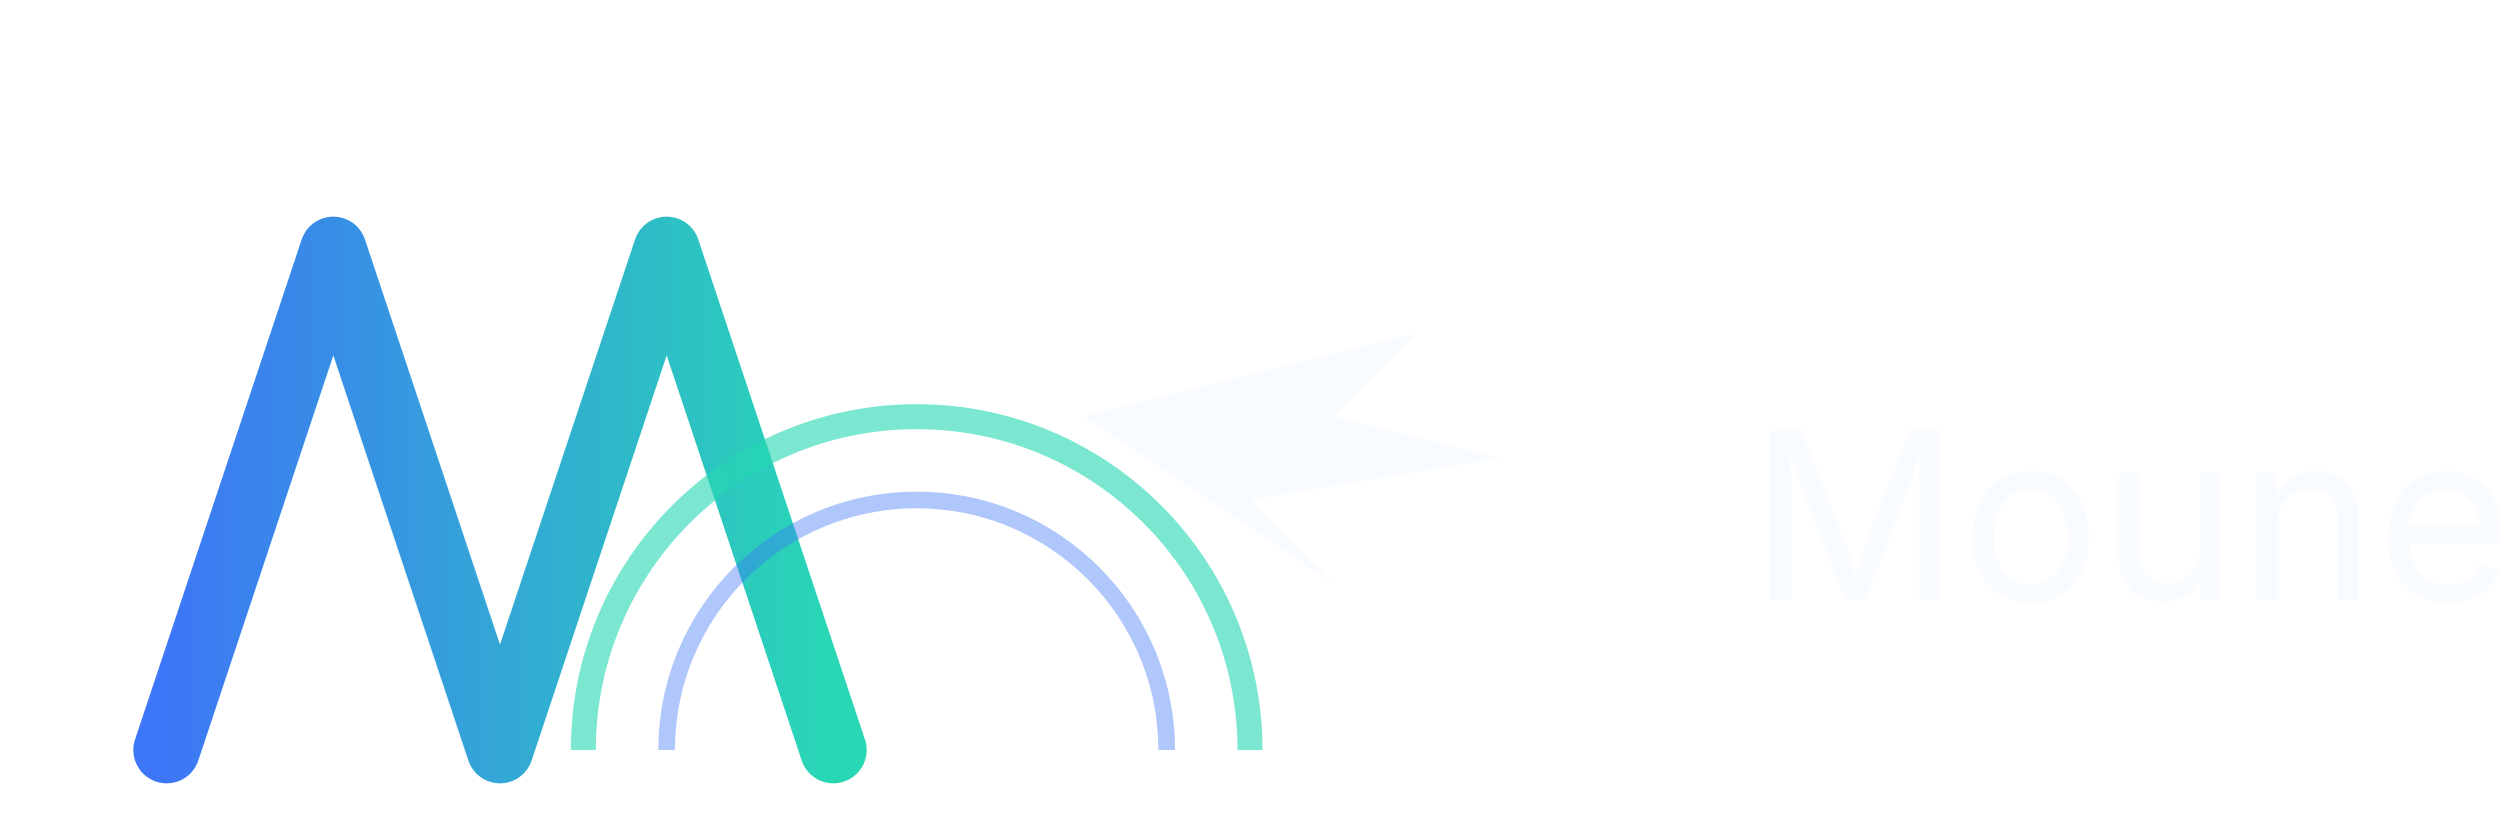
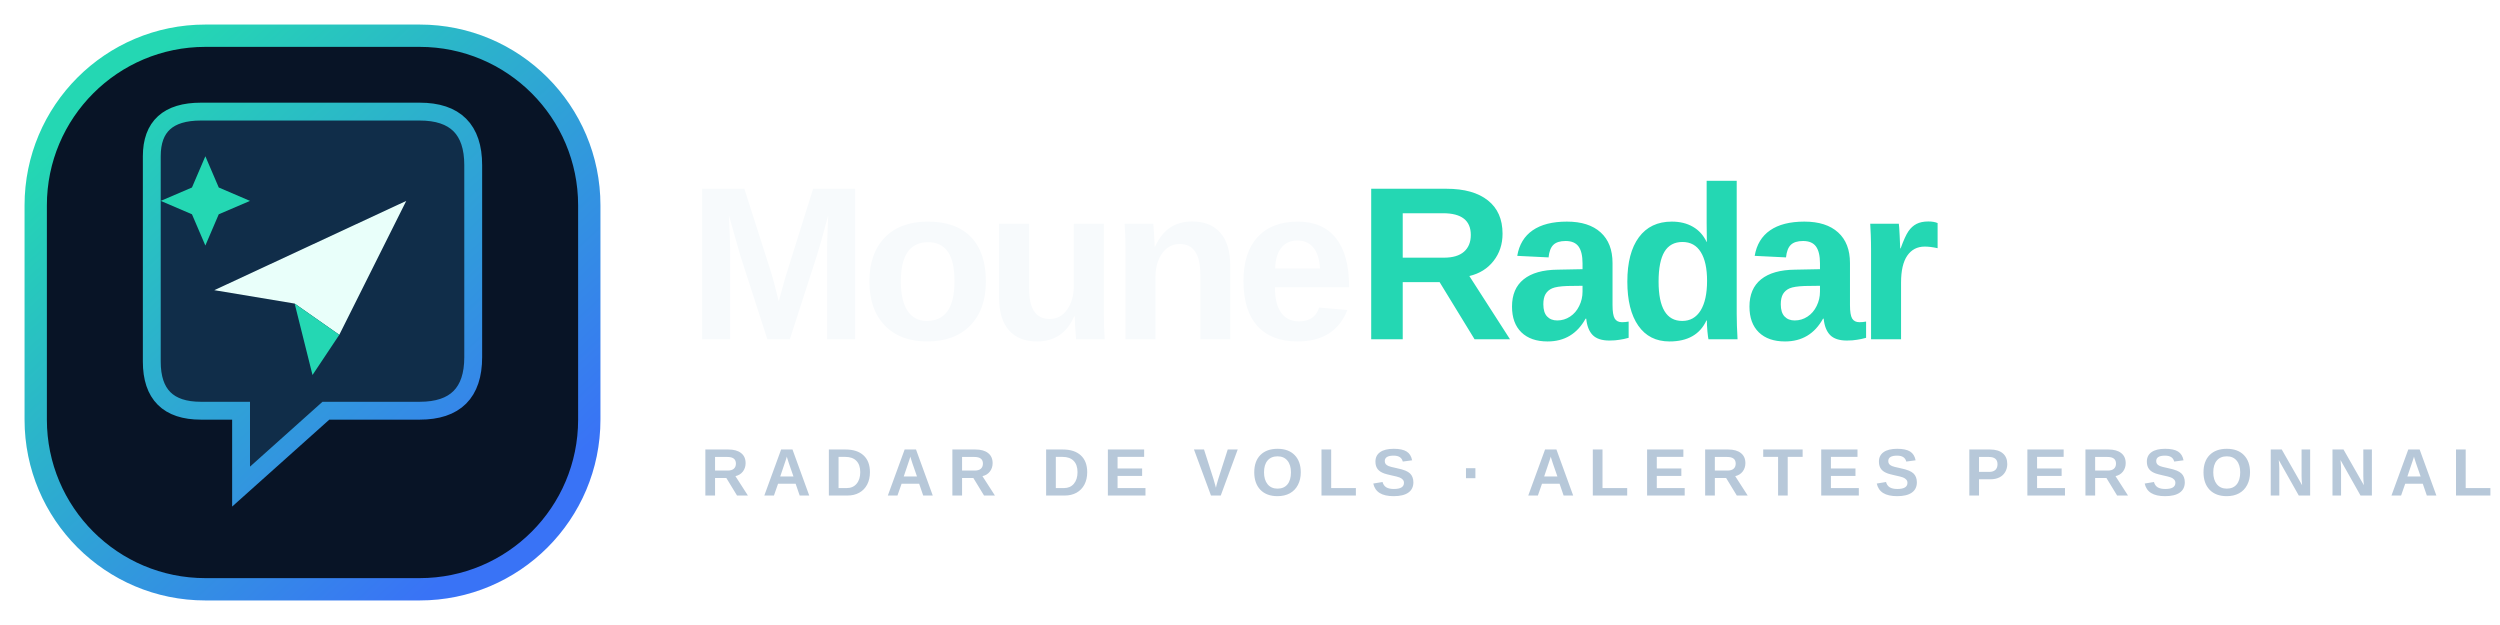
- <svg xmlns="http://www.w3.org/2000/svg" width="120" height="40" viewBox="0 0 300 100" fill="none">
+ <svg xmlns="http://www.w3.org/2000/svg" viewBox="0 0 560 140" fill="none">
  <defs>
-     <linearGradient id="g1" x1="0" x2="1">
-       <stop offset="0" stop-color="#3973F6" />
-       <stop offset="1" stop-color="#24D7B3" />
+     <linearGradient id="g" x1="24" y1="22" x2="112" y2="118" gradientUnits="userSpaceOnUse">
+       <stop stop-color="#24D7B3" />
+       <stop offset="1" stop-color="#3973F6" />
    </linearGradient>
  </defs>
-   <g transform="translate(10,10)">
-     <path d="M10 80 L30 20 L50 80 L70 20 L90 80" stroke="url(#g1)" stroke-width="8" stroke-linecap="round" stroke-linejoin="round" fill="none" opacity="0.98" />
-     <path d="M120 40 L160 30 L150 40 L170 45 L140 50 L150 60 Z" fill="#F8FBFF" opacity="0.95" />
-     <path d="M60 80 A40 40 0 0 1 140 80" stroke="#24D7B3" stroke-width="3" fill="none" opacity="0.6" />
-     <path d="M70 80 A30 30 0 0 1 130 80" stroke="#3973F6" stroke-width="2" fill="none" opacity="0.4" />
-     <text x="200" y="62" font-family="Inter, Roboto, Arial" font-size="28" fill="#F8FBFF">MouneRadar <tspan font-weight="700">AI</tspan>
-     </text>
-   </g>
+   <rect x="8" y="8" width="124" height="124" rx="38" fill="#081426" stroke="url(#g)" stroke-width="5" />
+   <path d="M34 35Q34 25 45 25H94Q106 25 106 37V80Q106 92 94 92H73L54 109V92H45Q34 92 34 81V35Z" fill="#102D49" stroke="url(#g)" stroke-width="4" />
+   <path d="M48 65L91 45L76 75L66 68L48 65Z" fill="#E9FFFA" />
+   <path d="M66 68L70 84L76 75" fill="#24D7B3" />
+   <path d="M43 42L46 35L49 42L56 45L49 48L46 55L43 48L36 45L43 42Z" fill="#24D7B3" />
+   <text x="154" y="76" fill="#F7FAFC" font-family="Arial,sans-serif" font-size="49" font-weight="750" letter-spacing="-2">Moune<tspan fill="#24D7B3">Radar</tspan>
+   </text>
+   <text x="157" y="111" fill="#B7C8D9" font-family="Arial,sans-serif" font-size="15" font-weight="600" letter-spacing="3">RADAR DE VOLS · ALERTES PERSONNALISÉES</text>
</svg>
